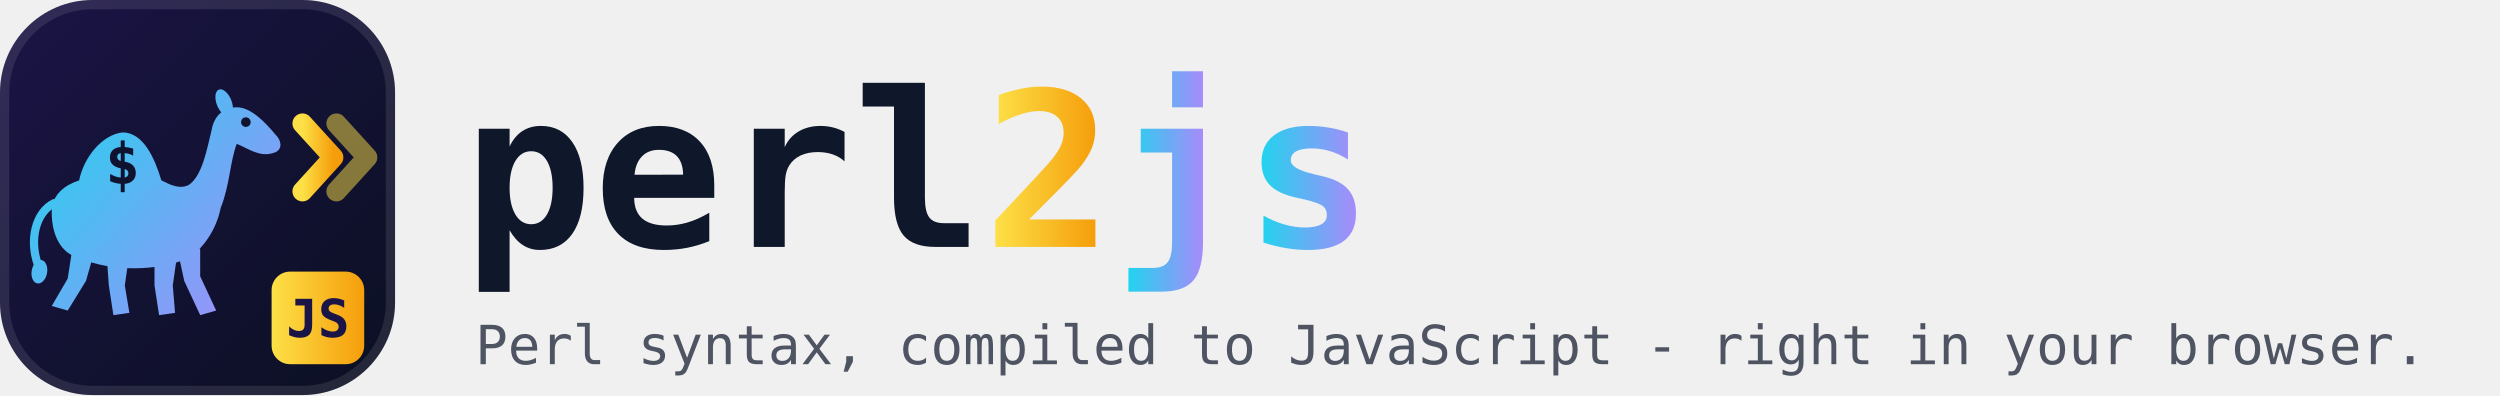
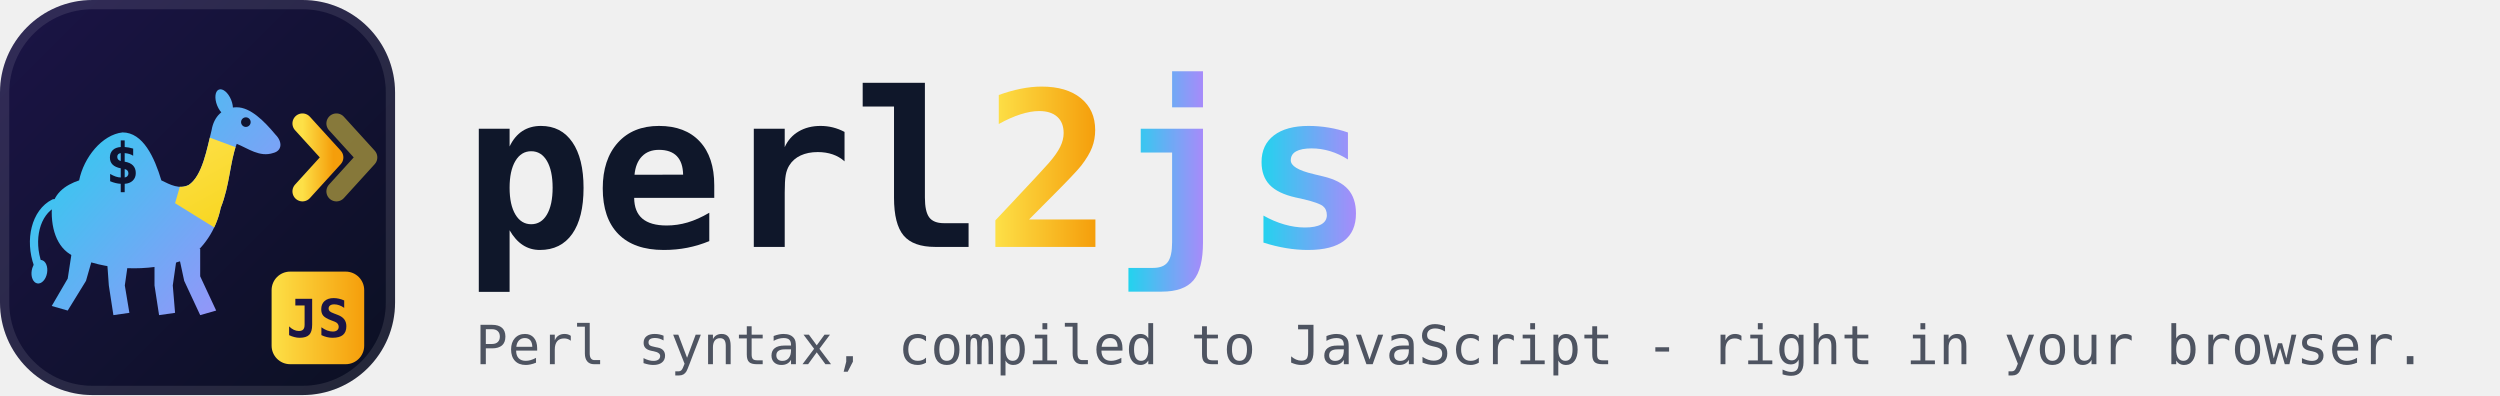
<svg xmlns="http://www.w3.org/2000/svg" viewBox="0 0 810 128" width="810" height="128" role="img" aria-label="Perl2JS - Perl syntax, compiled to JavaScript">
  <defs>
    <linearGradient id="bg" x1="0" y1="0" x2="1" y2="1">
      <stop offset="0" stop-color="#1b1446" />
      <stop offset="1" stop-color="#0b1022" />
    </linearGradient>
    <linearGradient id="sig" x1="0" y1="0" x2="1" y2="1">
      <stop offset="0" stop-color="#22d3ee" />
      <stop offset="1" stop-color="#a78bfa" />
    </linearGradient>
    <linearGradient id="js" x1="0" y1="0" x2="1" y2="0">
      <stop offset="0" stop-color="#fde047" />
      <stop offset="1" stop-color="#f59e0b" />
    </linearGradient>
    <linearGradient id="camel" gradientUnits="userSpaceOnUse" x1="14" y1="26" x2="120" y2="118">
      <stop offset="0" stop-color="#22d3ee" />
      <stop offset="1" stop-color="#a78bfa" />
    </linearGradient>
+     <linearGradient id="jsneck" gradientUnits="userSpaceOnUse" x1="82" y1="38" x2="104" y2="78">
+       <stop offset="0" stop-color="#fde047" />
+       <stop offset="1" stop-color="#f7d51d" />
+     </linearGradient>
    <linearGradient id="word" x1="0" y1="0" x2="1" y2="0">
      <stop offset="0" stop-color="#22d3ee" />
      <stop offset="1" stop-color="#a78bfa" />
    </linearGradient>
  </defs>
  <g transform="translate(0 0) scale(1.0)">
    <rect x="0" y="0" width="128" height="128" rx="30" fill="url(#bg)" />
    <rect x="1.5" y="1.5" width="125" height="125" rx="28.5" fill="none" stroke="#ffffff" stroke-opacity=".10" stroke-width="3" />
    <g transform="translate(-1 17) scale(.74)">
+       <defs>
+         <clipPath id="neckclip">
+           <polygon points="78,66 87,35 114,45 108,54 99,79" />
+         </clipPath>
+       </defs>
      <g fill="url(#camel)">
-         <path d="M24 70 C24 62 30 58 36 56 C38 46 46 36 55 35 C64 35 69 46 72 56 C76 58 80 60 84 58                C90 54 92 42 94 34 C95 28 99 24 105 24 C111 24 117 30 122 36 C125 39 125 43 121 44                C115 46 110 42 105 40 C102 48 102 58 98 68 C96 78 90 86 84 90 C70 96 50 96 36 90 C28 88 24 80 24 70 Z" />
+         <path d="M24 70 C24 62 30 58 36 56 C38 46 46 36 55 35 C64 35 69 46 72 56 C76 58 80 60 84 58 C90 54 92 42 94 34 C95 28 99 24 105 24 C111 24 117 30 122 36 C125 39 125 43 121 44 C115 46 110 42 105 40 C102 48 102 58 98 68 C96 78 90 86 84 90 C70 96 50 96 36 90 C28 88 24 80 24 70 Z" />
        <ellipse cx="99.5" cy="22" rx="3.3" ry="6.2" transform="rotate(-22 99.5 22)" />
        <path d="M79 86 L89 86 L89 98 L96 113 L89 115 L82 100 Z" />
        <path d="M69 88 L79 88 L77 102 L78 114 L71 115 L69 102 Z" />
        <path d="M33 86 L43 86 L39 100 L31 113 L24 111 L31 99 Z" />
        <path d="M48 88 L58 88 L56 102 L58 114 L51 115 L49 102 Z" />
        <path d="M25 66 C17 70 14 82 18 93" fill="none" stroke="url(#camel)" stroke-width="3.6" stroke-linecap="round" />
        <ellipse cx="18.6" cy="96" rx="3.4" ry="5.2" transform="rotate(10 18.6 96)" />
+       </g>
+       <g clip-path="url(#neckclip)">
+         <path d="M24 70 C24 62 30 58 36 56 C38 46 46 36 55 35 C64 35 69 46 72 56 C76 58 80 60 84 58 C90 54 92 42 94 34 C95 28 99 24 105 24 C111 24 117 30 122 36 C125 39 125 43 121 44 C115 46 110 42 105 40 C102 48 102 58 98 68 C96 78 90 86 84 90 C70 96 50 96 36 90 C28 88 24 80 24 70 Z" fill="url(#jsneck)" />
      </g>
      <circle cx="109" cy="30.5" r="2.1" fill="#0f1330" />
      <g transform="translate(47.47 57.5)">
        <path d="M8.47 -6.45V-2.76Q9.24 -2.87 9.67 -3.35Q10.1 -3.83 10.1 -4.58Q10.1 -5.33 9.67 -5.82Q9.25 -6.3 8.47 -6.45ZM6.75 -9.97V-13.43Q5.99 -13.33 5.61 -12.92Q5.22 -12.51 5.22 -11.8Q5.22 -11.11 5.61 -10.64Q5.99 -10.18 6.75 -9.97ZM8.47 3.67H6.75L6.74 0Q5.68 -0.04 4.52 -0.32Q3.36 -0.6 2.1 -1.12V-4.32Q3.36 -3.58 4.53 -3.17Q5.71 -2.77 6.75 -2.76V-6.77Q4.35 -7.25 3.17 -8.42Q2 -9.58 2 -11.5Q2 -13.54 3.25 -14.75Q4.49 -15.95 6.75 -16.1V-18.99H8.47L8.48 -16.1Q9.35 -16.05 10.28 -15.88Q11.22 -15.71 12.19 -15.41V-12.28Q11.44 -12.77 10.51 -13.06Q9.58 -13.35 8.47 -13.43V-9.68Q10.88 -9.3 12.1 -8.04Q13.33 -6.77 13.33 -4.68Q13.33 -2.67 12.01 -1.39Q10.68 -0.11 8.48 0Z" fill="#0f1330" />
      </g>
    </g>
    <g fill="none" stroke="url(#js)" stroke-width="6.5" stroke-linecap="round" stroke-linejoin="round">
      <path d="M98 40 L108 51 L98 62" />
    </g>
    <path d="M109 40 L119 51 L109 62" fill="none" stroke="#fde047" stroke-opacity=".5" stroke-width="6.5" stroke-linecap="round" stroke-linejoin="round" />
    <rect x="88" y="88" width="30" height="30" rx="6" fill="url(#js)" />
    <g transform="translate(92.77 109.2)">
      <path d="M0.9 -0.61V-3.45Q1.62 -2.72 2.43 -2.34Q3.24 -1.96 4.06 -1.96Q5.02 -1.96 5.47 -2.44Q5.92 -2.92 5.92 -3.98V-10.23H2.92V-12.39H8.37V-3.98Q8.37 -1.71 7.42 -0.73Q6.47 0.24 4.28 0.24Q3.49 0.24 2.64 0.02Q1.78 -0.19 0.9 -0.61Z" fill="#1b1446" />
      <path d="M14.47 -5.44Q12.62 -6.14 11.96 -6.92Q11.31 -7.69 11.31 -9.01Q11.31 -10.69 12.38 -11.65Q13.46 -12.62 15.35 -12.62Q16.2 -12.62 17.06 -12.42Q17.91 -12.23 18.75 -11.85V-9.45Q17.96 -10.01 17.15 -10.3Q16.34 -10.59 15.54 -10.59Q14.65 -10.59 14.18 -10.23Q13.7 -9.88 13.7 -9.21Q13.7 -8.7 14.05 -8.36Q14.39 -8.03 15.49 -7.62L16.54 -7.22Q18.04 -6.67 18.74 -5.77Q19.45 -4.86 19.45 -3.49Q19.45 -1.61 18.34 -0.68Q17.23 0.24 14.99 0.24Q14.07 0.24 13.14 0.02Q12.22 -0.2 11.36 -0.63V-3.16Q12.33 -2.47 13.25 -2.12Q14.17 -1.78 15.07 -1.78Q15.97 -1.78 16.47 -2.2Q16.97 -2.61 16.97 -3.35Q16.97 -3.9 16.63 -4.32Q16.3 -4.74 15.67 -4.98Z" fill="#1b1446" />
    </g>
  </g>
  <path d="M165.11 74.6V94.56H155.13V41.72H165.11V47.46Q166.68 44.15 169.24 42.47Q171.81 40.8 175.26 40.8Q181.82 40.8 185.44 46.06Q189.07 51.32 189.07 60.89Q189.07 70.6 185.39 75.8Q181.72 80.99 174.92 80.99Q171.84 80.99 169.4 79.4Q166.95 77.81 165.11 74.6ZM179.05 60.83Q179.05 55.29 177.21 52.14Q175.36 49 172.11 49Q168.87 49 166.99 52.14Q165.11 55.29 165.11 60.83Q165.11 66.36 166.99 69.51Q168.87 72.65 172.11 72.65Q175.36 72.65 177.21 69.51Q179.05 66.36 179.05 60.83Z" fill="#0f172a" />
  <path d="M229.81 78.12Q226.32 79.56 222.7 80.27Q219.08 80.99 215.04 80.99Q205.44 80.99 200.36 75.85Q195.29 70.7 195.29 61.03Q195.29 51.67 200.18 46.23Q205.06 40.8 213.51 40.8Q222.02 40.8 226.72 45.84Q231.42 50.88 231.42 60.04V64.11H205.47Q205.51 68.62 208.14 70.84Q210.77 73.06 216 73.06Q219.45 73.06 222.8 72.07Q226.15 71.08 229.81 68.93ZM221.33 56.59Q221.26 52.62 219.3 50.59Q217.33 48.55 213.51 48.55Q210.05 48.55 208 50.66Q205.95 52.76 205.58 56.62Z" fill="#0f172a" />
  <path d="M273.63 52.28Q271.99 50.78 269.78 50.02Q267.58 49.27 264.95 49.27Q261.77 49.27 259.39 50.38Q257.02 51.49 255.72 53.61Q254.9 54.91 254.57 56.76Q254.25 58.6 254.25 62.36V80H244.23V41.72H254.25V47.67Q255.72 44.38 258.76 42.59Q261.8 40.8 265.87 40.8Q267.92 40.8 269.89 41.29Q271.85 41.79 273.63 42.74Z" fill="#0f172a" />
  <path d="M289.66 64.04V34.51H279.51V26.82H299.67V64.04Q299.67 68.55 301.07 70.43Q302.48 72.31 305.83 72.31H313.82V80H303.02Q295.88 80 292.77 76.31Q289.66 72.62 289.66 64.04Z" fill="#0f172a" />
  <path d="M333.41 71.11H354.91V80H322.5V71.39L327.97 65.58Q337.71 55.22 339.8 52.83Q342.36 49.89 343.49 47.61Q344.62 45.34 344.62 43.12Q344.62 39.7 342.55 37.84Q340.48 35.98 336.69 35.98Q333.99 35.98 330.62 37.05Q327.26 38.13 323.6 40.18V30.78Q327.26 29.45 330.76 28.75Q334.26 28.05 337.48 28.05Q345.58 28.05 350.21 31.82Q354.84 35.6 354.84 42.13Q354.84 45.14 353.83 47.77Q352.82 50.4 350.36 53.61Q348.55 55.94 340.42 64.07Q336.01 68.48 333.41 71.11Z" fill="url(#js)" />
  <path d="M389.77 78.53Q389.77 87.14 386.68 90.82Q383.58 94.49 376.41 94.49H365.61V86.8H373.6Q376.95 86.8 378.35 84.92Q379.76 83.04 379.76 78.53V49.41H369.6V41.72H389.77ZM389.77 34.78H379.76V23.09H389.77Z" fill="url(#word)" />
  <path d="M436.73 42.92V51.67Q433.96 49.89 430.97 48.98Q427.98 48.08 424.98 48.08Q421.63 48.08 419.92 49.05Q418.21 50.02 418.21 51.94Q418.21 54.67 425.52 56.38L425.9 56.48L428.77 57.17Q434.24 58.47 436.78 61.35Q439.33 64.24 439.33 69.17Q439.33 75.08 435.45 78.03Q431.57 80.99 423.78 80.99Q420.33 80.99 416.7 80.39Q413.08 79.79 409.36 78.6V69.85Q412.67 71.73 416.11 72.72Q419.54 73.71 422.75 73.71Q426.27 73.71 428.09 72.69Q429.9 71.66 429.9 69.71Q429.9 67.8 428.62 66.77Q427.33 65.75 422.51 64.58L419.75 63.97Q414 62.67 411.37 59.9Q408.74 57.13 408.74 52.49Q408.74 46.95 412.74 43.87Q416.74 40.8 423.98 40.8Q427.23 40.8 430.46 41.33Q433.69 41.86 436.73 42.92Z" fill="url(#word)" />
  <g opacity=".72">
    <path d="M157.41 106.66V111.45H159.41Q160.61 111.45 161.28 110.82Q161.95 110.19 161.95 109.05Q161.95 107.92 161.28 107.29Q160.61 106.66 159.41 106.66ZM155.68 105.24H159.41Q161.55 105.24 162.65 106.21Q163.75 107.18 163.75 109.05Q163.75 110.94 162.65 111.91Q161.55 112.87 159.41 112.87H157.41V118H155.68Z" fill="#0f172a" />
    <path d="M174.04 112.82V113.59H167.23V113.64Q167.23 115.21 168.04 116.06Q168.86 116.91 170.35 116.91Q171.1 116.91 171.92 116.68Q172.74 116.44 173.67 115.95V117.51Q172.77 117.88 171.94 118.06Q171.11 118.25 170.33 118.25Q168.1 118.25 166.84 116.91Q165.59 115.57 165.59 113.22Q165.59 110.93 166.82 109.57Q168.05 108.2 170.1 108.2Q171.93 108.2 172.98 109.44Q174.04 110.68 174.04 112.82ZM172.47 112.36Q172.43 110.98 171.81 110.25Q171.19 109.53 170.03 109.53Q168.89 109.53 168.16 110.28Q167.42 111.04 167.29 112.37Z" fill="#0f172a" />
    <path d="M184.94 110.4Q184.44 110.01 183.92 109.83Q183.39 109.65 182.77 109.65Q181.3 109.65 180.52 110.57Q179.75 111.5 179.75 113.24V118H178.17V108.43H179.75V110.3Q180.14 109.28 180.95 108.74Q181.77 108.2 182.89 108.2Q183.47 108.2 183.98 108.34Q184.48 108.49 184.94 108.8Z" fill="#0f172a" />
    <path d="M191.07 114.53Q191.07 115.59 191.46 116.13Q191.85 116.67 192.61 116.67H194.44V118H192.45Q191.04 118 190.27 117.09Q189.5 116.19 189.5 114.53V105.84H186.97V104.61H191.07Z" fill="#0f172a" />
    <path d="M214.99 108.76V110.3Q214.32 109.91 213.64 109.71Q212.95 109.51 212.24 109.51Q211.17 109.51 210.65 109.86Q210.12 110.21 210.12 110.92Q210.12 111.56 210.52 111.87Q210.91 112.19 212.47 112.49L213.11 112.61Q214.28 112.83 214.88 113.5Q215.48 114.16 215.48 115.23Q215.48 116.65 214.47 117.45Q213.46 118.25 211.67 118.25Q210.96 118.25 210.18 118.1Q209.41 117.95 208.5 117.65V116.03Q209.38 116.48 210.18 116.71Q210.99 116.93 211.7 116.93Q212.75 116.93 213.32 116.51Q213.89 116.09 213.89 115.33Q213.89 114.23 211.8 113.81L211.73 113.8L211.14 113.68Q209.78 113.41 209.16 112.78Q208.53 112.16 208.53 111.07Q208.53 109.69 209.47 108.95Q210.4 108.2 212.12 108.2Q212.89 108.2 213.6 108.34Q214.31 108.48 214.99 108.76Z" fill="#0f172a" />
    <path d="M224.55 114.92Q224.15 115.92 223.55 117.56Q222.7 119.81 222.41 120.31Q222.02 120.97 221.43 121.31Q220.84 121.64 220.05 121.64H218.79V120.32H219.72Q220.41 120.32 220.8 119.92Q221.2 119.52 221.8 117.85L218.1 108.43H219.77L222.61 115.92L225.4 108.43H227.07Z" fill="#0f172a" />
    <path d="M236.73 112.07V118H235.15V112.07Q235.15 110.78 234.7 110.17Q234.25 109.57 233.28 109.57Q232.18 109.57 231.58 110.35Q230.99 111.13 230.99 112.59V118H229.42V108.43H230.99V109.87Q231.41 109.04 232.13 108.62Q232.84 108.2 233.83 108.2Q235.29 108.2 236.01 109.16Q236.73 110.12 236.73 112.07Z" fill="#0f172a" />
    <path d="M243.53 105.71V108.43H247.11V109.65H243.53V114.85Q243.53 115.91 243.94 116.33Q244.34 116.74 245.34 116.74H247.11V118H245.18Q243.41 118 242.69 117.29Q241.96 116.58 241.96 114.85V109.65H239.41V108.43H241.96V105.71Z" fill="#0f172a" />
    <path d="M254.82 113.19H254.3Q252.92 113.19 252.23 113.67Q251.53 114.15 251.53 115.11Q251.53 115.97 252.05 116.45Q252.57 116.93 253.5 116.93Q254.8 116.93 255.54 116.03Q256.28 115.13 256.29 113.54V113.19ZM257.87 112.54V118H256.29V116.58Q255.79 117.44 255.02 117.84Q254.26 118.25 253.16 118.25Q251.7 118.25 250.83 117.42Q249.96 116.6 249.96 115.21Q249.96 113.62 251.03 112.79Q252.1 111.96 254.18 111.96H256.29V111.71Q256.28 110.57 255.71 110.05Q255.14 109.53 253.88 109.53Q253.08 109.53 252.26 109.76Q251.44 109.99 250.66 110.44V108.87Q251.53 108.53 252.33 108.37Q253.13 108.2 253.88 108.2Q255.07 108.2 255.91 108.55Q256.75 108.9 257.27 109.6Q257.6 110.03 257.74 110.66Q257.87 111.28 257.87 112.54Z" fill="#0f172a" />
    <path d="M268.91 108.43 265.49 113.01 269.25 118H267.43L264.62 114.16L261.83 118H260.01L263.77 113.01L260.34 108.43H262.08L264.62 111.89L267.14 108.43Z" fill="#0f172a" />
    <path d="M274.18 115.41H276.34V117.18L274.65 120.45H273.34L274.18 117.18Z" fill="#0f172a" />
    <path d="M300.03 117.51Q299.4 117.88 298.73 118.06Q298.06 118.25 297.36 118.25Q295.14 118.25 293.88 116.91Q292.63 115.58 292.63 113.22Q292.63 110.86 293.88 109.53Q295.14 108.2 297.36 108.2Q298.05 108.2 298.71 108.38Q299.37 108.56 300.03 108.93V110.58Q299.41 110.03 298.78 109.78Q298.15 109.53 297.36 109.53Q295.88 109.53 295.09 110.49Q294.29 111.45 294.29 113.22Q294.29 114.99 295.09 115.95Q295.89 116.91 297.36 116.91Q298.18 116.91 298.83 116.66Q299.48 116.41 300.03 115.88Z" fill="#0f172a" />
    <path d="M306.77 109.53Q305.57 109.53 304.95 110.46Q304.34 111.39 304.34 113.22Q304.34 115.04 304.95 115.98Q305.57 116.91 306.77 116.91Q307.97 116.91 308.59 115.98Q309.2 115.04 309.2 113.22Q309.2 111.39 308.59 110.46Q307.97 109.53 306.77 109.53ZM306.77 108.2Q308.76 108.2 309.81 109.49Q310.87 110.78 310.87 113.22Q310.87 115.68 309.82 116.96Q308.77 118.25 306.77 118.25Q304.78 118.25 303.72 116.96Q302.67 115.68 302.67 113.22Q302.67 110.78 303.72 109.49Q304.78 108.2 306.77 108.2Z" fill="#0f172a" />
    <path d="M317.81 109.4Q318.11 108.79 318.55 108.49Q319 108.2 319.63 108.2Q320.79 108.2 321.26 109.09Q321.74 109.98 321.74 112.45V118H320.3V112.52Q320.3 110.5 320.07 110.01Q319.85 109.51 319.25 109.51Q318.57 109.51 318.31 110.04Q318.06 110.57 318.06 112.52V118H316.63V112.52Q316.63 110.47 316.38 109.99Q316.14 109.51 315.51 109.51Q314.88 109.51 314.64 110.04Q314.4 110.57 314.4 112.52V118H312.97V108.43H314.4V109.25Q314.68 108.74 315.1 108.47Q315.52 108.2 316.06 108.2Q316.71 108.2 317.14 108.5Q317.58 108.8 317.81 109.4Z" fill="#0f172a" />
    <path d="M325.78 116.8V121.64H324.2V108.43H325.78V109.65Q326.17 108.94 326.83 108.57Q327.48 108.2 328.33 108.2Q330.07 108.2 331.06 109.54Q332.04 110.88 332.04 113.26Q332.04 115.59 331.05 116.92Q330.06 118.25 328.33 118.25Q327.46 118.25 326.81 117.88Q326.15 117.5 325.78 116.8ZM330.39 113.22Q330.39 111.39 329.82 110.46Q329.24 109.53 328.1 109.53Q326.96 109.53 326.37 110.47Q325.78 111.4 325.78 113.22Q325.78 115.03 326.37 115.97Q326.96 116.91 328.1 116.91Q329.24 116.91 329.82 115.98Q330.39 115.05 330.39 113.22Z" fill="#0f172a" />
    <path d="M335.3 108.43H339.32V116.78H342.44V118H334.63V116.78H337.75V109.65H335.3ZM337.75 104.7H339.32V106.7H337.75Z" fill="#0f172a" />
    <path d="M349.11 114.53Q349.11 115.59 349.49 116.13Q349.88 116.67 350.64 116.67H352.48V118H350.49Q349.08 118 348.31 117.09Q347.53 116.19 347.53 114.53V105.84H345.01V104.61H349.11Z" fill="#0f172a" />
    <path d="M363.68 112.82V113.59H356.87V113.64Q356.87 115.21 357.69 116.06Q358.51 116.91 359.99 116.91Q360.74 116.91 361.56 116.68Q362.39 116.44 363.32 115.95V117.51Q362.42 117.88 361.59 118.06Q360.75 118.25 359.98 118.25Q357.75 118.25 356.49 116.91Q355.23 115.57 355.23 113.22Q355.23 110.93 356.46 109.57Q357.69 108.2 359.74 108.2Q361.57 108.2 362.63 109.44Q363.68 110.68 363.68 112.82ZM362.11 112.36Q362.08 110.98 361.46 110.25Q360.84 109.53 359.68 109.53Q358.54 109.53 357.8 110.28Q357.07 111.04 356.93 112.37Z" fill="#0f172a" />
    <path d="M372.05 109.65V104.7H373.62V118H372.05V116.8Q371.66 117.5 371 117.88Q370.35 118.25 369.49 118.25Q367.76 118.25 366.76 116.9Q365.77 115.56 365.77 113.19Q365.77 110.86 366.77 109.53Q367.77 108.2 369.49 108.2Q370.36 108.2 371.02 108.57Q371.67 108.94 372.05 109.65ZM367.43 113.22Q367.43 115.05 368.01 115.98Q368.59 116.91 369.73 116.91Q370.86 116.91 371.46 115.97Q372.05 115.03 372.05 113.22Q372.05 111.4 371.46 110.47Q370.86 109.53 369.73 109.53Q368.59 109.53 368.01 110.46Q367.43 111.39 367.43 113.22Z" fill="#0f172a" />
    <path d="M391.04 105.71V108.43H394.61V109.65H391.04V114.85Q391.04 115.91 391.44 116.33Q391.84 116.74 392.84 116.74H394.61V118H392.69Q390.92 118 390.19 117.29Q389.46 116.58 389.46 114.85V109.65H386.91V108.43H389.46V105.71Z" fill="#0f172a" />
    <path d="M401.59 109.53Q400.39 109.53 399.78 110.46Q399.16 111.39 399.16 113.22Q399.16 115.04 399.78 115.98Q400.39 116.91 401.59 116.91Q402.79 116.91 403.41 115.98Q404.02 115.04 404.02 113.22Q404.02 111.39 403.41 110.46Q402.79 109.53 401.59 109.53ZM401.59 108.2Q403.58 108.2 404.64 109.49Q405.69 110.78 405.69 113.22Q405.69 115.68 404.64 116.96Q403.59 118.25 401.59 118.25Q399.6 118.25 398.55 116.96Q397.5 115.68 397.5 113.22Q397.5 110.78 398.55 109.49Q399.6 108.2 401.59 108.2Z" fill="#0f172a" />
    <path d="M418.33 117.48V115.46Q419.11 116.15 419.94 116.5Q420.76 116.85 421.65 116.85Q422.87 116.85 423.36 116.21Q423.84 115.57 423.84 113.84V106.7H420.58V105.24H425.57V113.84Q425.57 116.25 424.66 117.25Q423.76 118.25 421.65 118.25Q420.83 118.25 420.02 118.06Q419.21 117.87 418.33 117.48Z" fill="#0f172a" />
    <path d="M433.93 113.19H433.41Q432.03 113.19 431.34 113.67Q430.64 114.15 430.64 115.11Q430.64 115.97 431.16 116.45Q431.68 116.93 432.61 116.93Q433.91 116.93 434.65 116.03Q435.39 115.13 435.4 113.54V113.19ZM436.98 112.54V118H435.4V116.58Q434.9 117.44 434.13 117.84Q433.37 118.25 432.27 118.25Q430.81 118.25 429.94 117.42Q429.07 116.6 429.07 115.21Q429.07 113.62 430.14 112.79Q431.21 111.96 433.29 111.96H435.4V111.71Q435.39 110.57 434.82 110.05Q434.25 109.53 432.99 109.53Q432.19 109.53 431.37 109.76Q430.55 109.99 429.77 110.44V108.87Q430.64 108.53 431.44 108.37Q432.24 108.2 432.99 108.2Q434.18 108.2 435.02 108.55Q435.86 108.9 436.38 109.6Q436.71 110.03 436.85 110.66Q436.98 111.28 436.98 112.54Z" fill="#0f172a" />
    <path d="M439.32 108.43H440.96L443.73 116.46L446.52 108.43H448.15L444.75 118H442.72Z" fill="#0f172a" />
    <path d="M455 113.19H454.48Q453.11 113.19 452.41 113.67Q451.71 114.15 451.71 115.11Q451.71 115.97 452.23 116.45Q452.76 116.93 453.68 116.93Q454.98 116.93 455.72 116.03Q456.46 115.13 456.47 113.54V113.19ZM458.05 112.54V118H456.47V116.58Q455.97 117.44 455.2 117.84Q454.44 118.25 453.35 118.25Q451.88 118.25 451.01 117.42Q450.14 116.6 450.14 115.21Q450.14 113.62 451.21 112.79Q452.29 111.96 454.36 111.96H456.47V111.71Q456.46 110.57 455.89 110.05Q455.32 109.53 454.06 109.53Q453.26 109.53 452.44 109.76Q451.62 109.99 450.84 110.44V108.87Q451.71 108.53 452.51 108.37Q453.31 108.2 454.06 108.2Q455.25 108.2 456.09 108.55Q456.93 108.9 457.46 109.6Q457.78 110.03 457.92 110.66Q458.05 111.28 458.05 112.54Z" fill="#0f172a" />
    <path d="M468.19 105.68V107.43Q467.4 106.93 466.61 106.67Q465.82 106.41 465.02 106.41Q463.8 106.41 463.09 106.98Q462.38 107.55 462.38 108.52Q462.38 109.36 462.84 109.81Q463.31 110.25 464.58 110.55L465.49 110.75Q467.28 111.17 468.1 112.07Q468.92 112.97 468.92 114.51Q468.92 116.33 467.8 117.29Q466.67 118.25 464.51 118.25Q463.62 118.25 462.71 118.06Q461.81 117.86 460.89 117.48V115.64Q461.87 116.27 462.75 116.56Q463.63 116.85 464.51 116.85Q465.82 116.85 466.55 116.26Q467.27 115.68 467.27 114.62Q467.27 113.67 466.77 113.16Q466.27 112.66 465.04 112.39L464.11 112.17Q462.33 111.77 461.53 110.96Q460.73 110.15 460.73 108.78Q460.73 107.07 461.88 106.04Q463.03 105.01 464.93 105.01Q465.67 105.01 466.48 105.18Q467.29 105.34 468.19 105.68Z" fill="#0f172a" />
    <path d="M479.14 117.51Q478.51 117.88 477.84 118.06Q477.17 118.25 476.47 118.25Q474.25 118.25 472.99 116.91Q471.74 115.58 471.74 113.22Q471.74 110.86 472.99 109.53Q474.25 108.2 476.47 108.2Q477.16 108.2 477.82 108.38Q478.48 108.56 479.14 108.93V110.58Q478.52 110.03 477.89 109.78Q477.26 109.53 476.47 109.53Q474.99 109.53 474.2 110.49Q473.4 111.45 473.4 113.22Q473.4 114.99 474.2 115.95Q475 116.91 476.47 116.91Q477.29 116.91 477.94 116.66Q478.59 116.41 479.14 115.88Z" fill="#0f172a" />
    <path d="M490.48 110.4Q489.98 110.01 489.46 109.83Q488.94 109.65 488.31 109.65Q486.84 109.65 486.06 110.57Q485.29 111.5 485.29 113.24V118H483.71V108.43H485.29V110.3Q485.68 109.28 486.5 108.74Q487.31 108.2 488.43 108.2Q489.01 108.2 489.52 108.34Q490.02 108.49 490.48 108.8Z" fill="#0f172a" />
    <path d="M493.34 108.43H497.36V116.78H500.48V118H492.67V116.78H495.79V109.65H493.34ZM495.79 104.7H497.36V106.7H495.79Z" fill="#0f172a" />
    <path d="M504.89 116.8V121.64H503.31V108.43H504.89V109.65Q505.28 108.94 505.94 108.57Q506.59 108.2 507.44 108.2Q509.18 108.2 510.17 109.54Q511.15 110.88 511.15 113.26Q511.15 115.59 510.16 116.92Q509.17 118.25 507.44 118.25Q506.57 118.25 505.92 117.88Q505.26 117.5 504.89 116.8ZM509.5 113.22Q509.5 111.39 508.93 110.46Q508.35 109.53 507.21 109.53Q506.07 109.53 505.48 110.47Q504.89 111.4 504.89 113.22Q504.89 115.03 505.48 115.97Q506.07 116.91 507.21 116.91Q508.35 116.91 508.93 115.98Q509.5 115.05 509.5 113.22Z" fill="#0f172a" />
    <path d="M517.47 105.71V108.43H521.04V109.65H517.47V114.85Q517.47 115.91 517.87 116.33Q518.27 116.74 519.27 116.74H521.04V118H519.12Q517.35 118 516.62 117.29Q515.89 116.58 515.89 114.85V109.65H513.34V108.43H515.89V105.71Z" fill="#0f172a" />
    <path d="M536.33 112.51H540.79V113.91H536.33Z" fill="#0f172a" />
    <path d="M564.23 110.4Q563.73 110.01 563.21 109.83Q562.69 109.65 562.06 109.65Q560.59 109.65 559.82 110.57Q559.04 111.5 559.04 113.24V118H557.46V108.43H559.04V110.3Q559.43 109.28 560.25 108.74Q561.06 108.2 562.18 108.2Q562.76 108.2 563.27 108.34Q563.77 108.49 564.23 108.8Z" fill="#0f172a" />
    <path d="M567.09 108.43H571.11V116.78H574.23V118H566.42V116.78H569.54V109.65H567.09ZM569.54 104.7H571.11V106.7H569.54Z" fill="#0f172a" />
    <path d="M582.77 113.14Q582.77 111.37 582.19 110.45Q581.61 109.53 580.51 109.53Q579.36 109.53 578.75 110.45Q578.14 111.37 578.14 113.14Q578.14 114.91 578.76 115.83Q579.37 116.76 580.53 116.76Q581.61 116.76 582.19 115.83Q582.77 114.9 582.77 113.14ZM584.34 117.38Q584.34 119.54 583.32 120.65Q582.31 121.76 580.33 121.76Q579.68 121.76 578.97 121.64Q578.26 121.52 577.55 121.29V119.73Q578.39 120.13 579.08 120.32Q579.76 120.5 580.33 120.5Q581.6 120.5 582.19 119.81Q582.77 119.12 582.77 117.62V117.55V116.48Q582.39 117.28 581.74 117.68Q581.09 118.07 580.16 118.07Q578.49 118.07 577.49 116.73Q576.49 115.39 576.49 113.14Q576.49 110.88 577.49 109.54Q578.49 108.2 580.16 108.2Q581.08 108.2 581.72 108.57Q582.37 108.93 582.77 109.7V108.46H584.34Z" fill="#0f172a" />
    <path d="M594.95 112.07V118H593.37V112.07Q593.37 110.78 592.92 110.17Q592.47 109.57 591.5 109.57Q590.4 109.57 589.8 110.35Q589.21 111.13 589.21 112.59V118H587.64V104.7H589.21V109.87Q589.63 109.04 590.35 108.62Q591.06 108.2 592.05 108.2Q593.51 108.2 594.23 109.16Q594.95 110.12 594.95 112.07Z" fill="#0f172a" />
    <path d="M601.75 105.71V108.43H605.33V109.65H601.75V114.85Q601.75 115.91 602.16 116.33Q602.56 116.74 603.56 116.74H605.33V118H603.4Q601.63 118 600.91 117.29Q600.18 116.58 600.18 114.85V109.65H597.63V108.43H600.18V105.71Z" fill="#0f172a" />
    <path d="M619.77 108.43H623.79V116.78H626.91V118H619.1V116.78H622.22V109.65H619.77ZM622.22 104.7H623.79V106.7H622.22Z" fill="#0f172a" />
    <path d="M637.1 112.07V118H635.51V112.07Q635.51 110.78 635.06 110.17Q634.61 109.57 633.64 109.57Q632.54 109.57 631.95 110.35Q631.35 111.13 631.35 112.59V118H629.78V108.43H631.35V109.87Q631.77 109.04 632.49 108.62Q633.21 108.2 634.19 108.2Q635.65 108.2 636.37 109.16Q637.1 110.12 637.1 112.07Z" fill="#0f172a" />
    <path d="M656.52 114.92Q656.13 115.92 655.52 117.56Q654.67 119.81 654.38 120.31Q653.99 120.97 653.4 121.31Q652.81 121.64 652.02 121.64H650.76V120.32H651.69Q652.38 120.32 652.78 119.92Q653.17 119.52 653.78 117.85L650.08 108.43H651.74L654.58 115.92L657.37 108.43H659.04Z" fill="#0f172a" />
    <path d="M664.99 109.53Q663.79 109.53 663.17 110.46Q662.56 111.39 662.56 113.22Q662.56 115.04 663.17 115.98Q663.79 116.91 664.99 116.91Q666.19 116.91 666.81 115.98Q667.42 115.04 667.42 113.22Q667.42 111.39 666.81 110.46Q666.19 109.53 664.99 109.53ZM664.99 108.2Q666.98 108.2 668.03 109.49Q669.09 110.78 669.09 113.22Q669.09 115.68 668.04 116.96Q666.99 118.25 664.99 118.25Q663 118.25 661.94 116.96Q660.89 115.68 660.89 113.22Q660.89 110.78 661.94 109.49Q663 108.2 664.99 108.2Z" fill="#0f172a" />
    <path d="M671.92 114.38V108.45H673.5V114.38Q673.5 115.67 673.95 116.27Q674.41 116.88 675.37 116.88Q676.48 116.88 677.07 116.1Q677.66 115.32 677.66 113.86V108.45H679.24V118H677.66V116.56Q677.24 117.39 676.52 117.82Q675.8 118.25 674.83 118.25Q673.36 118.25 672.64 117.29Q671.92 116.33 671.92 114.38Z" fill="#0f172a" />
    <path d="M690.66 110.4Q690.16 110.01 689.64 109.83Q689.12 109.65 688.49 109.65Q687.02 109.65 686.25 110.57Q685.47 111.5 685.47 113.24V118H683.89V108.43H685.47V110.3Q685.86 109.28 686.68 108.74Q687.49 108.2 688.61 108.2Q689.19 108.2 689.7 108.34Q690.2 108.49 690.66 108.8Z" fill="#0f172a" />
    <path d="M709.71 113.22Q709.71 111.39 709.13 110.46Q708.55 109.53 707.41 109.53Q706.27 109.53 705.68 110.47Q705.09 111.4 705.09 113.22Q705.09 115.03 705.68 115.97Q706.27 116.91 707.41 116.91Q708.55 116.91 709.13 115.98Q709.71 115.05 709.71 113.22ZM705.09 109.65Q705.46 108.95 706.13 108.57Q706.79 108.2 707.66 108.2Q709.39 108.2 710.38 109.53Q711.37 110.86 711.37 113.19Q711.37 115.56 710.37 116.9Q709.38 118.25 707.64 118.25Q706.79 118.25 706.13 117.88Q705.48 117.5 705.09 116.8V118H703.52V104.7H705.09Z" fill="#0f172a" />
    <path d="M722.27 110.4Q721.77 110.01 721.25 109.83Q720.72 109.65 720.1 109.65Q718.63 109.65 717.85 110.57Q717.08 111.5 717.08 113.24V118H715.5V108.43H717.08V110.3Q717.47 109.28 718.29 108.74Q719.1 108.2 720.22 108.2Q720.8 108.2 721.31 108.34Q721.81 108.49 722.27 108.8Z" fill="#0f172a" />
    <path d="M728.2 109.53Q727.01 109.53 726.39 110.46Q725.77 111.39 725.77 113.22Q725.77 115.04 726.39 115.98Q727.01 116.91 728.2 116.91Q729.41 116.91 730.02 115.98Q730.64 115.04 730.64 113.22Q730.64 111.39 730.02 110.46Q729.41 109.53 728.2 109.53ZM728.2 108.2Q730.19 108.2 731.25 109.49Q732.3 110.78 732.3 113.22Q732.3 115.68 731.25 116.96Q730.2 118.25 728.2 118.25Q726.21 118.25 725.16 116.96Q724.11 115.68 724.11 113.22Q724.11 110.78 725.16 109.49Q726.21 108.2 728.2 108.2Z" fill="#0f172a" />
    <path d="M733.47 108.43H735.03L736.7 116.16L738.06 111.22H739.4L740.79 116.16L742.45 108.43H744.01L741.77 118H740.27L738.74 112.75L737.22 118H735.71Z" fill="#0f172a" />
    <path d="M752.32 108.76V110.3Q751.65 109.91 750.97 109.71Q750.28 109.51 749.57 109.51Q748.5 109.51 747.98 109.86Q747.45 110.21 747.45 110.92Q747.45 111.56 747.85 111.87Q748.24 112.19 749.8 112.49L750.44 112.61Q751.61 112.83 752.21 113.5Q752.81 114.16 752.81 115.23Q752.81 116.65 751.8 117.45Q750.79 118.25 749 118.25Q748.29 118.25 747.51 118.1Q746.74 117.95 745.83 117.65V116.03Q746.71 116.48 747.51 116.71Q748.32 116.93 749.03 116.93Q750.08 116.93 750.65 116.51Q751.22 116.09 751.22 115.33Q751.22 114.23 749.13 113.81L749.06 113.8L748.47 113.68Q747.11 113.41 746.49 112.78Q745.86 112.16 745.86 111.07Q745.86 109.69 746.8 108.95Q747.73 108.2 749.45 108.2Q750.22 108.2 750.93 108.34Q751.64 108.48 752.32 108.76Z" fill="#0f172a" />
    <path d="M764.05 112.82V113.59H757.24V113.64Q757.24 115.21 758.05 116.06Q758.87 116.91 760.36 116.91Q761.11 116.91 761.93 116.68Q762.75 116.44 763.68 115.95V117.51Q762.78 117.88 761.95 118.06Q761.12 118.25 760.34 118.25Q758.11 118.25 756.85 116.91Q755.6 115.57 755.6 113.22Q755.6 110.93 756.83 109.57Q758.06 108.2 760.11 108.2Q761.94 108.2 762.99 109.44Q764.05 110.68 764.05 112.82ZM762.48 112.36Q762.44 110.98 761.82 110.25Q761.2 109.53 760.04 109.53Q758.9 109.53 758.17 110.28Q757.43 111.04 757.3 112.37Z" fill="#0f172a" />
    <path d="M774.95 110.4Q774.45 110.01 773.93 109.83Q773.4 109.65 772.78 109.65Q771.31 109.65 770.53 110.57Q769.76 111.5 769.76 113.24V118H768.17V108.43H769.76V110.3Q770.15 109.28 770.96 108.74Q771.78 108.2 772.9 108.2Q773.48 108.2 773.99 108.34Q774.49 108.49 774.95 108.8Z" fill="#0f172a" />
    <path d="M779.8 115.39H781.95V118H779.8Z" fill="#0f172a" />
  </g>
</svg>
